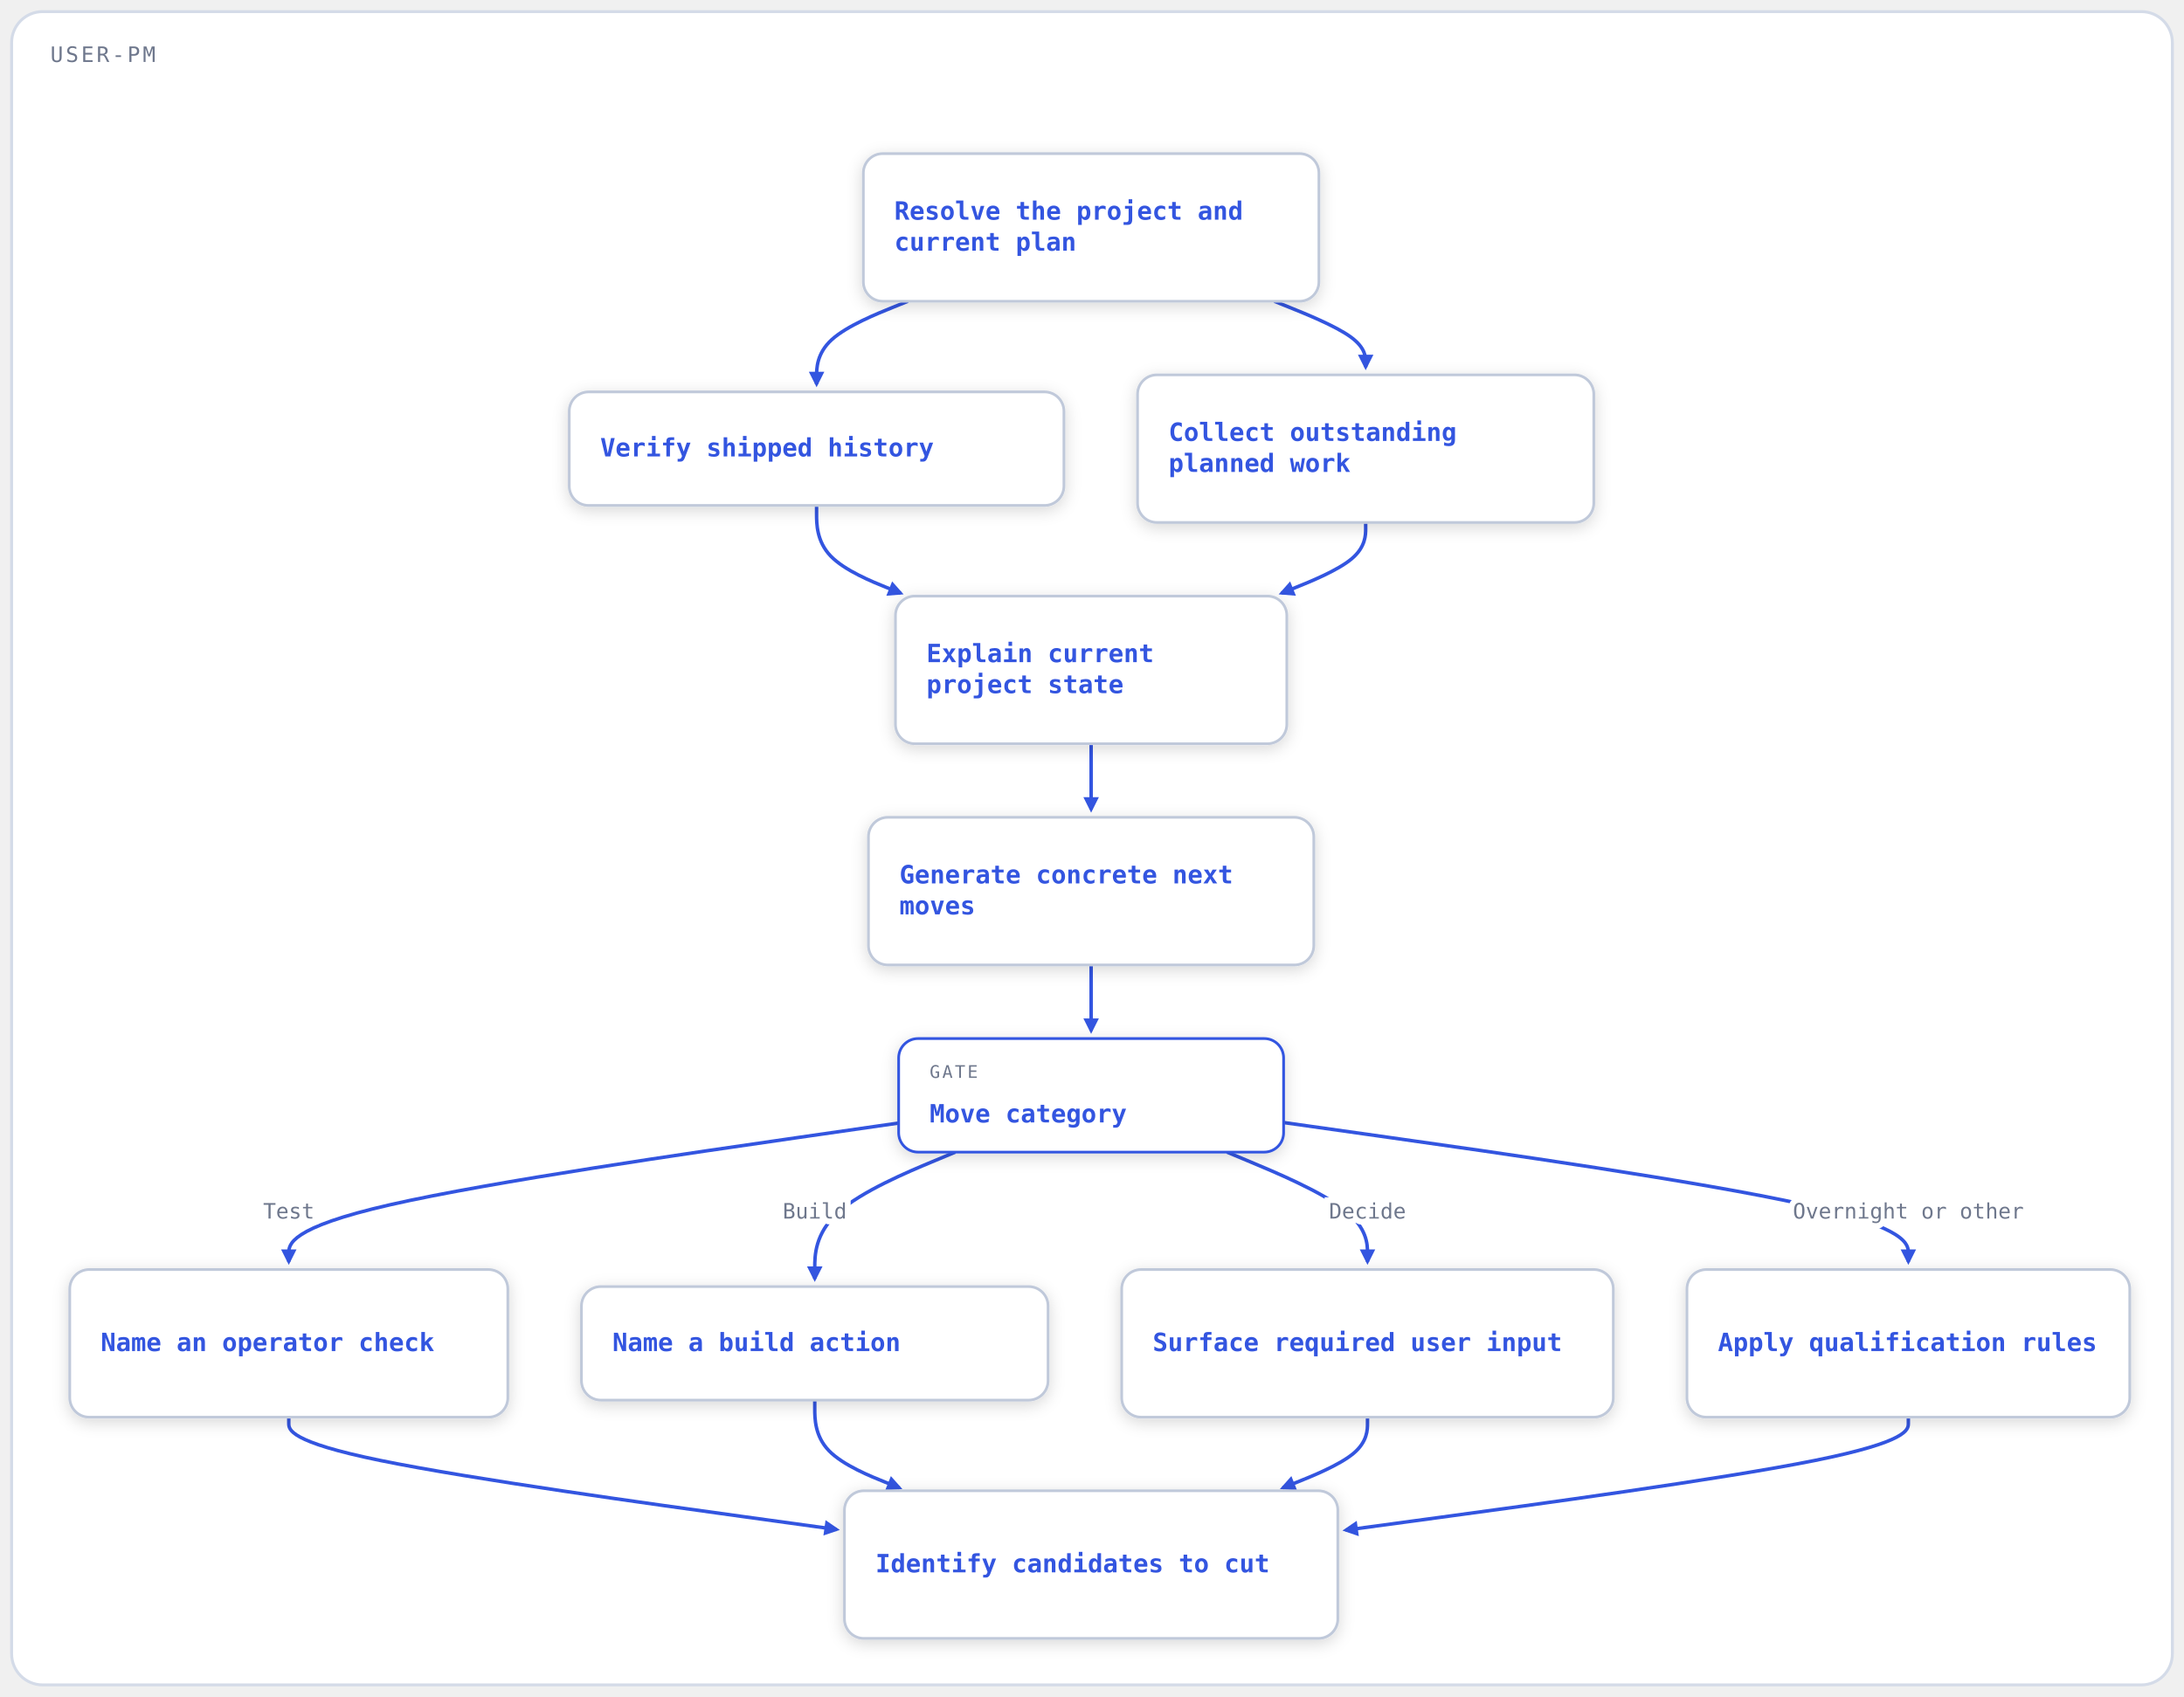
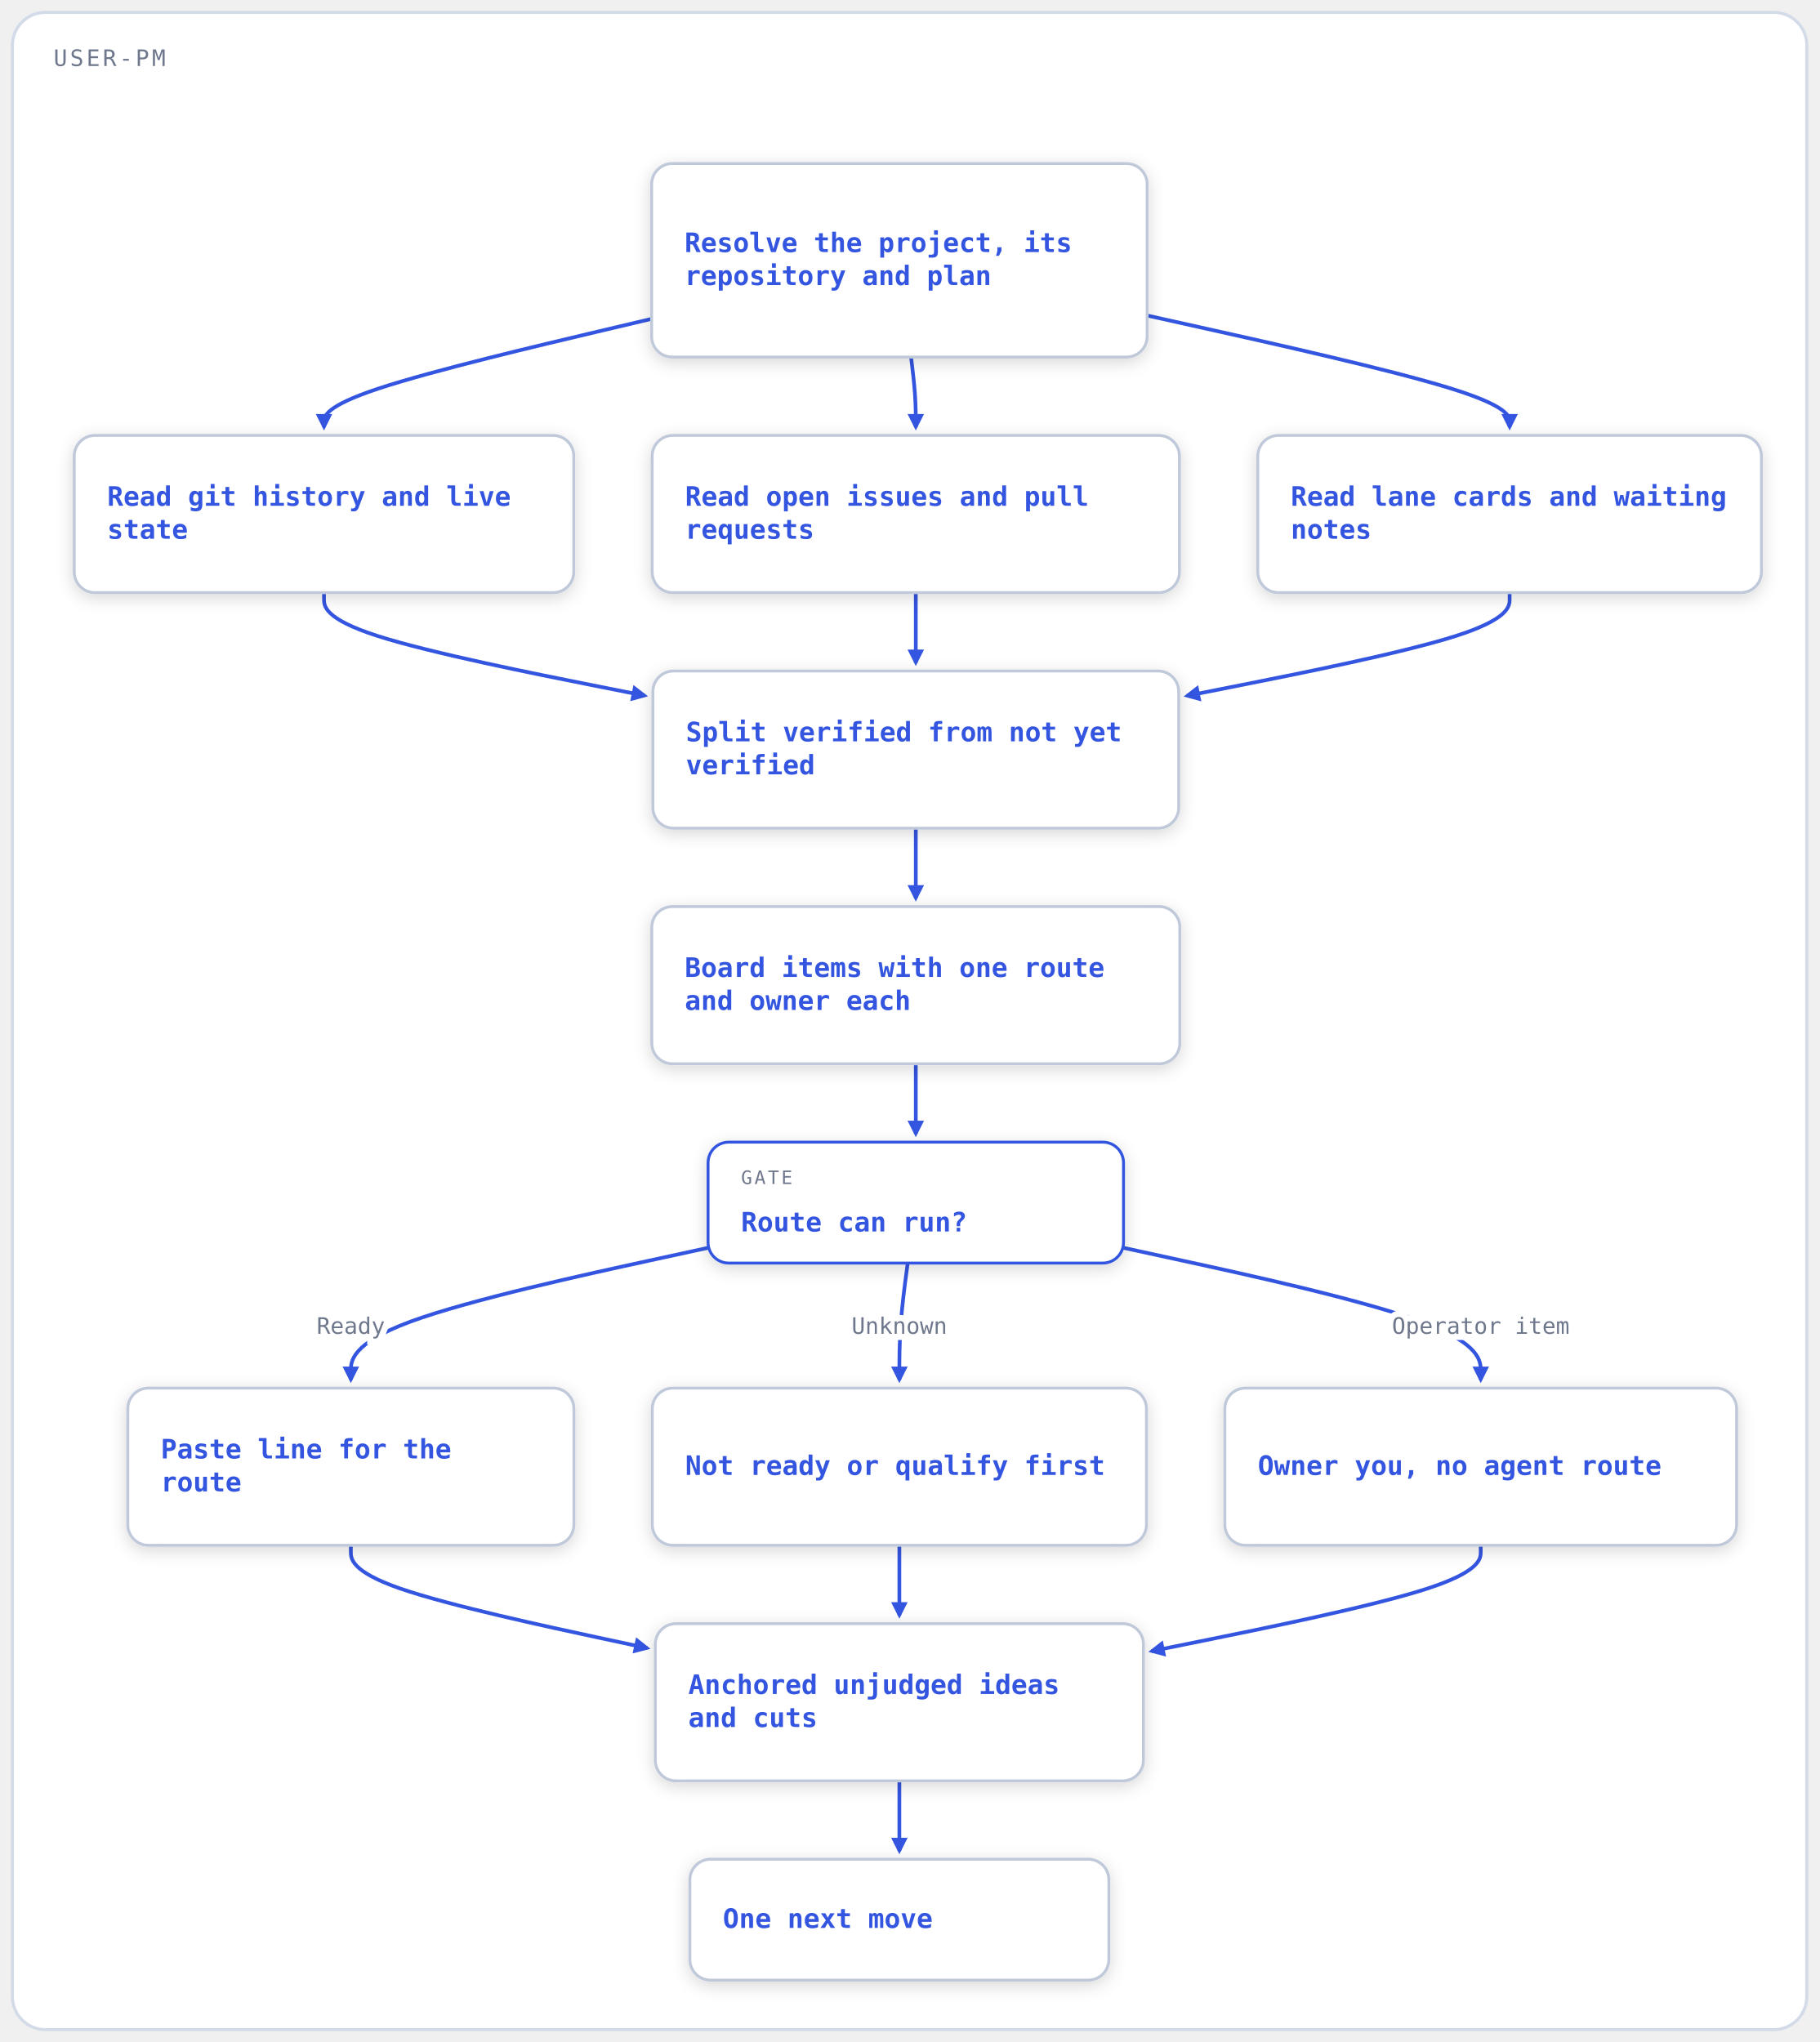
- <svg xmlns="http://www.w3.org/2000/svg" viewBox="0 0 1127.336 875.912" role="img" aria-labelledby="title desc" font-family="ui-monospace,'Cascadia Code','SF Mono',Consolas,monospace">
+ <svg xmlns="http://www.w3.org/2000/svg" viewBox="0 0 882.023 990.138" role="img" aria-labelledby="title desc" font-family="ui-monospace,'Cascadia Code','SF Mono',Consolas,monospace">
  <defs>
    <marker id="arrow" viewBox="0 0 10 10" refX="8" refY="5" markerWidth="8" markerHeight="8" markerUnits="userSpaceOnUse" orient="auto">
      <path d="M0,0 L10,5 L0,10 Z" fill="#3355E0" />
    </marker>
    <filter id="shadow" x="-20%" y="-45%" width="140%" height="190%">
      <feDropShadow dx="0" dy="2" stdDeviation="4" flood-opacity=".16" />
    </filter>
  </defs>
-   <rect x="6" y="6" width="1115.336" height="863.912" rx="16" fill="#FFFFFF" stroke="#D4DBE8" stroke-width="1.5" />
+   <rect x="6" y="6" width="870.023" height="978.138" rx="16" fill="#FFFFFF" stroke="#D4DBE8" stroke-width="1.5" />
  <text x="26" y="32" fill="#6E778C" font-size="11" letter-spacing=".12em">USER-PM</text>
  <g transform="translate(28.000,71.312)">
-     <path data-edge="L_A_B_0" d="M440.649,84.225L432.792,87.392C424.934,90.558,409.219,96.892,401.361,104.025C393.504,111.158,393.504,119.092,393.504,123.058L393.504,127.025" fill="none" stroke="#3355E0" stroke-width="1.8" marker-end="url(#arrow)" />
-     <path data-edge="L_A_C_0" d="M629.788,84.225L637.646,87.392C645.503,90.558,661.219,96.892,669.076,102.558C676.934,108.225,676.934,113.225,676.934,115.725L676.934,118.225" fill="none" stroke="#3355E0" stroke-width="1.8" marker-end="url(#arrow)" />
-     <path data-edge="L_B_D_0" d="M393.504,189.65L393.504,194.283C393.504,198.917,393.504,208.183,400.743,215.734C407.982,223.285,422.461,229.12,429.7,232.037L436.939,234.955" fill="none" stroke="#3355E0" stroke-width="1.8" marker-end="url(#arrow)" />
-     <path data-edge="L_C_D_0" d="M676.934,198.45L676.934,201.617C676.934,204.783,676.934,211.117,669.694,217.201C662.455,223.285,647.977,229.12,640.738,232.037L633.498,234.955" fill="none" stroke="#3355E0" stroke-width="1.8" marker-end="url(#arrow)" />
-     <path data-edge="L_D_E_0" d="M535.219,312.675L535.219,315.842C535.219,319.008,535.219,325.342,535.219,331.008C535.219,336.675,535.219,341.675,535.219,344.175L535.219,346.675" fill="none" stroke="#3355E0" stroke-width="1.8" marker-end="url(#arrow)" />
-     <path data-edge="L_E_F_0" d="M535.219,426.9L535.219,430.067C535.219,433.233,535.219,439.567,535.219,445.233C535.219,450.9,535.219,455.9,535.219,458.4L535.219,460.9" fill="none" stroke="#3355E0" stroke-width="1.8" marker-end="url(#arrow)" />
-     <path data-edge="L_F_G_0" d="M435.867,508.516L383.4,516.07C330.934,523.623,226,538.73,173.533,550.669C121.066,562.608,121.066,571.379,121.066,575.765L121.066,580.15" fill="none" stroke="#3355E0" stroke-width="1.8" marker-end="url(#arrow)" />
-     <path data-edge="L_F_H_0" d="M465.087,523.525L453,528.577C440.912,533.629,416.737,543.733,404.65,554.637C392.563,565.542,392.563,577.246,392.563,583.098L392.563,588.95" fill="none" stroke="#3355E0" stroke-width="1.8" marker-end="url(#arrow)" />
-     <path data-edge="L_F_I_0" d="M605.351,523.525L617.438,528.577C629.525,533.629,653.7,543.733,665.788,553.171C677.875,562.608,677.875,571.379,677.875,575.765L677.875,580.15" fill="none" stroke="#3355E0" stroke-width="1.8" marker-end="url(#arrow)" />
-     <path data-edge="L_F_J_0" d="M634.57,508.256L688.316,515.853C742.063,523.45,849.555,538.644,903.301,550.626C957.047,562.608,957.047,571.379,957.047,575.765L957.047,580.15" fill="none" stroke="#3355E0" stroke-width="1.8" marker-end="url(#arrow)" />
-     <path data-edge="L_G_K_0" d="M121.066,660.375L121.066,663.542C121.066,666.708,121.066,673.042,168.209,682.709C215.351,692.377,309.636,705.379,356.778,711.88L403.92,718.381" fill="none" stroke="#3355E0" stroke-width="1.8" marker-end="url(#arrow)" />
-     <path data-edge="L_H_K_0" d="M392.563,651.575L392.563,656.208C392.563,660.842,392.563,670.108,399.853,677.661C407.144,685.213,421.726,691.051,429.017,693.969L436.307,696.888" fill="none" stroke="#3355E0" stroke-width="1.8" marker-end="url(#arrow)" />
-     <path data-edge="L_I_K_0" d="M677.875,660.375L677.875,663.542C677.875,666.708,677.875,673.042,670.584,679.127C663.293,685.213,648.712,691.051,641.421,693.969L634.13,696.888" fill="none" stroke="#3355E0" stroke-width="1.8" marker-end="url(#arrow)" />
-     <path data-edge="L_J_K_0" d="M957.047,660.375L957.047,663.542C957.047,666.708,957.047,673.042,908.625,682.764C860.204,692.487,763.361,705.599,714.94,712.155L666.519,718.71" fill="none" stroke="#3355E0" stroke-width="1.8" marker-end="url(#arrow)" />
-     <text x="121.066" y="557.837" text-anchor="middle" fill="#6E778C" font-size="11" stroke="#FFFFFF" stroke-width="6" paint-order="stroke">Test</text>
-     <text x="392.562" y="557.837" text-anchor="middle" fill="#6E778C" font-size="11" stroke="#FFFFFF" stroke-width="6" paint-order="stroke">Build</text>
-     <text x="677.875" y="557.837" text-anchor="middle" fill="#6E778C" font-size="11" stroke="#FFFFFF" stroke-width="6" paint-order="stroke">Decide</text>
-     <text x="957.047" y="557.837" text-anchor="middle" fill="#6E778C" font-size="11" stroke="#FFFFFF" stroke-width="6" paint-order="stroke">Overnight or other</text>
+     <path data-edge="L_A_B_0" d="M287.932,83.295L261.459,89.55C234.986,95.805,182.04,108.315,155.567,117.07C129.094,125.825,129.094,130.825,129.094,133.325L129.094,135.825" fill="none" stroke="#3355E0" stroke-width="1.8" marker-end="url(#arrow)" />
+     <path data-edge="L_A_C_0" d="M413.717,101.825L414.1,104.992C414.482,108.158,415.247,114.492,415.629,120.158C416.012,125.825,416.012,130.825,416.012,133.325L416.012,135.825" fill="none" stroke="#3355E0" stroke-width="1.8" marker-end="url(#arrow)" />
+     <path data-edge="L_A_D_0" d="M528.174,81.672L557.466,88.197C586.759,94.723,645.344,107.774,674.637,116.799C703.93,125.825,703.93,130.825,703.93,133.325L703.93,135.825" fill="none" stroke="#3355E0" stroke-width="1.8" marker-end="url(#arrow)" />
+     <path data-edge="L_B_E_0" d="M129.094,216.05L129.094,219.217C129.094,222.383,129.094,228.717,155.015,237.043C180.936,245.369,232.778,255.689,258.699,260.849L284.62,266.008" fill="none" stroke="#3355E0" stroke-width="1.8" marker-end="url(#arrow)" />
+     <path data-edge="L_C_E_0" d="M416.012,216.05L416.012,219.217C416.012,222.383,416.012,228.717,416.012,234.383C416.012,240.05,416.012,245.05,416.012,247.55L416.012,250.05" fill="none" stroke="#3355E0" stroke-width="1.8" marker-end="url(#arrow)" />
+     <path data-edge="L_D_E_0" d="M703.93,216.05L703.93,219.217C703.93,222.383,703.93,228.717,677.842,237.058C651.754,245.4,599.579,255.749,573.492,260.924L547.404,266.099" fill="none" stroke="#3355E0" stroke-width="1.8" marker-end="url(#arrow)" />
+     <path data-edge="L_E_F_0" d="M416.012,330.275L416.012,333.442C416.012,336.608,416.012,342.942,416.012,348.608C416.012,354.275,416.012,359.275,416.012,361.775L416.012,364.275" fill="none" stroke="#3355E0" stroke-width="1.8" marker-end="url(#arrow)" />
+     <path data-edge="L_F_G_0" d="M416.012,444.5L416.012,447.667C416.012,450.833,416.012,457.167,416.012,462.833C416.012,468.5,416.012,473.5,416.012,476L416.012,478.5" fill="none" stroke="#3355E0" stroke-width="1.8" marker-end="url(#arrow)" />
+     <path data-edge="L_G_H_0" d="M315.297,533.736L286.431,540.02C257.566,546.303,199.835,558.87,170.969,569.539C142.104,580.208,142.104,588.979,142.104,593.365L142.104,597.75" fill="none" stroke="#3355E0" stroke-width="1.8" marker-end="url(#arrow)" />
+     <path data-edge="L_G_I_0" d="M412.099,541.125L411.425,546.177C410.75,551.229,409.401,561.333,408.727,570.771C408.053,580.208,408.053,588.979,408.053,593.365L408.053,597.75" fill="none" stroke="#3355E0" stroke-width="1.8" marker-end="url(#arrow)" />
+     <path data-edge="L_G_J_0" d="M516.727,533.736L545.592,540.02C574.458,546.303,632.189,558.87,661.054,569.539C689.92,580.208,689.92,588.979,689.92,593.365L689.92,597.75" fill="none" stroke="#3355E0" stroke-width="1.8" marker-end="url(#arrow)" />
+     <path data-edge="L_H_K_0" d="M142.104,677.975L142.104,681.142C142.104,684.308,142.104,690.642,166.055,698.952C190.007,707.262,237.91,717.549,261.862,722.693L285.814,727.837" fill="none" stroke="#3355E0" stroke-width="1.8" marker-end="url(#arrow)" />
+     <path data-edge="L_I_K_0" d="M408.053,677.975L408.053,681.142C408.053,684.308,408.053,690.642,408.053,696.308C408.053,701.975,408.053,706.975,408.053,709.475L408.053,711.975" fill="none" stroke="#3355E0" stroke-width="1.8" marker-end="url(#arrow)" />
+     <path data-edge="L_J_K_0" d="M689.92,677.975L689.92,681.142C689.92,684.308,689.92,690.642,663.317,699.199C636.714,707.756,583.507,718.537,556.904,723.927L530.301,729.317" fill="none" stroke="#3355E0" stroke-width="1.8" marker-end="url(#arrow)" />
+     <path data-edge="L_K_L_0" d="M408.053,792.2L408.053,795.367C408.053,798.533,408.053,804.867,408.053,810.533C408.053,816.2,408.053,821.2,408.053,823.7L408.053,826.2" fill="none" stroke="#3355E0" stroke-width="1.8" marker-end="url(#arrow)" />
+     <text x="142.104" y="575.438" text-anchor="middle" fill="#6E778C" font-size="11" stroke="#FFFFFF" stroke-width="6" paint-order="stroke">Ready</text>
+     <text x="408.053" y="575.438" text-anchor="middle" fill="#6E778C" font-size="11" stroke="#FFFFFF" stroke-width="6" paint-order="stroke">Unknown</text>
+     <text x="689.920" y="575.438" text-anchor="middle" fill="#6E778C" font-size="11" stroke="#FFFFFF" stroke-width="6" paint-order="stroke">Operator item</text>
    <g data-node="A">
-       <rect x="417.641" y="8.000" width="235.156" height="76.225" rx="10" fill="#FFFFFF" stroke="#C0C9DA" stroke-width="1.4" filter="url(#shadow)" />
-       <text x="433.641" y="42.112" fill="#3355E0" font-size="13" font-weight="600">Resolve the project and</text>
-       <text x="433.641" y="58.112" fill="#3355E0" font-size="13" font-weight="600">current plan</text>
+       <rect x="287.932" y="8.000" width="240.242" height="93.825" rx="10" fill="#FFFFFF" stroke="#C0C9DA" stroke-width="1.4" filter="url(#shadow)" />
+       <text x="303.932" y="50.913" fill="#3355E0" font-size="13" font-weight="600">Resolve the project, its</text>
+       <text x="303.932" y="66.912" fill="#3355E0" font-size="13" font-weight="600">repository and plan</text>
    </g>
    <g data-node="B">
-       <rect x="265.828" y="131.025" width="255.352" height="58.625" rx="10" fill="#FFFFFF" stroke="#C0C9DA" stroke-width="1.4" filter="url(#shadow)" />
-       <text x="281.828" y="164.337" fill="#3355E0" font-size="13" font-weight="600">Verify shipped history</text>
+       <rect x="8.000" y="139.825" width="242.188" height="76.225" rx="10" fill="#FFFFFF" stroke="#C0C9DA" stroke-width="1.4" filter="url(#shadow)" />
+       <text x="24.000" y="173.938" fill="#3355E0" font-size="13" font-weight="600">Read git history and live</text>
+       <text x="24.000" y="189.938" fill="#3355E0" font-size="13" font-weight="600">state</text>
    </g>
    <g data-node="C">
-       <rect x="559.180" y="122.225" width="235.508" height="76.225" rx="10" fill="#FFFFFF" stroke="#C0C9DA" stroke-width="1.4" filter="url(#shadow)" />
-       <text x="575.180" y="156.337" fill="#3355E0" font-size="13" font-weight="600">Collect outstanding</text>
-       <text x="575.180" y="172.337" fill="#3355E0" font-size="13" font-weight="600">planned work</text>
+       <rect x="288.188" y="139.825" width="255.648" height="76.225" rx="10" fill="#FFFFFF" stroke="#C0C9DA" stroke-width="1.4" filter="url(#shadow)" />
+       <text x="304.188" y="173.938" fill="#3355E0" font-size="13" font-weight="600">Read open issues and pull</text>
+       <text x="304.188" y="189.938" fill="#3355E0" font-size="13" font-weight="600">requests</text>
    </g>
    <g data-node="D">
-       <rect x="434.215" y="236.450" width="202.008" height="76.225" rx="10" fill="#FFFFFF" stroke="#C0C9DA" stroke-width="1.4" filter="url(#shadow)" />
-       <text x="450.215" y="270.562" fill="#3355E0" font-size="13" font-weight="600">Explain current</text>
-       <text x="450.215" y="286.562" fill="#3355E0" font-size="13" font-weight="600">project state</text>
+       <rect x="581.836" y="139.825" width="244.188" height="76.225" rx="10" fill="#FFFFFF" stroke="#C0C9DA" stroke-width="1.4" filter="url(#shadow)" />
+       <text x="597.836" y="173.938" fill="#3355E0" font-size="13" font-weight="600">Read lane cards and waiting</text>
+       <text x="597.836" y="189.938" fill="#3355E0" font-size="13" font-weight="600">notes</text>
    </g>
    <g data-node="E">
-       <rect x="420.281" y="350.675" width="229.875" height="76.225" rx="10" fill="#FFFFFF" stroke="#C0C9DA" stroke-width="1.4" filter="url(#shadow)" />
-       <text x="436.281" y="384.787" fill="#3355E0" font-size="13" font-weight="600">Generate concrete next</text>
-       <text x="436.281" y="400.787" fill="#3355E0" font-size="13" font-weight="600">moves</text>
+       <rect x="288.543" y="254.050" width="254.938" height="76.225" rx="10" fill="#FFFFFF" stroke="#C0C9DA" stroke-width="1.4" filter="url(#shadow)" />
+       <text x="304.543" y="288.162" fill="#3355E0" font-size="13" font-weight="600">Split verified from not yet</text>
+       <text x="304.543" y="304.162" fill="#3355E0" font-size="13" font-weight="600">verified</text>
    </g>
    <g data-node="F">
-       <rect x="435.867" y="464.900" width="198.703" height="58.625" rx="10" fill="#FFFFFF" stroke="#3355E0" stroke-width="1.4" filter="url(#shadow)" />
-       <text x="451.867" y="485.212" fill="#6E778C" font-size="9" letter-spacing=".12em">GATE</text>
-       <text x="451.867" y="508.212" fill="#3355E0" font-size="13" font-weight="600">Move category</text>
+       <rect x="288.008" y="368.275" width="256.008" height="76.225" rx="10" fill="#FFFFFF" stroke="#C0C9DA" stroke-width="1.4" filter="url(#shadow)" />
+       <text x="304.008" y="402.387" fill="#3355E0" font-size="13" font-weight="600">Board items with one route</text>
+       <text x="304.008" y="418.387" fill="#3355E0" font-size="13" font-weight="600">and owner each</text>
    </g>
    <g data-node="G">
-       <rect x="8.000" y="584.150" width="226.133" height="76.225" rx="10" fill="#FFFFFF" stroke="#C0C9DA" stroke-width="1.4" filter="url(#shadow)" />
-       <text x="24.000" y="626.262" fill="#3355E0" font-size="13" font-weight="600">Name an operator check</text>
+       <rect x="315.297" y="482.500" width="201.430" height="58.625" rx="10" fill="#FFFFFF" stroke="#3355E0" stroke-width="1.4" filter="url(#shadow)" />
+       <text x="331.297" y="502.812" fill="#6E778C" font-size="9" letter-spacing=".12em">GATE</text>
+       <text x="331.297" y="525.812" fill="#3355E0" font-size="13" font-weight="600">Route can run?</text>
    </g>
    <g data-node="H">
-       <rect x="272.133" y="592.950" width="240.859" height="58.625" rx="10" fill="#FFFFFF" stroke="#C0C9DA" stroke-width="1.4" filter="url(#shadow)" />
-       <text x="288.133" y="626.262" fill="#3355E0" font-size="13" font-weight="600">Name a build action</text>
+       <rect x="33.955" y="601.750" width="216.297" height="76.225" rx="10" fill="#FFFFFF" stroke="#C0C9DA" stroke-width="1.4" filter="url(#shadow)" />
+       <text x="49.955" y="635.862" fill="#3355E0" font-size="13" font-weight="600">Paste line for the</text>
+       <text x="49.955" y="651.862" fill="#3355E0" font-size="13" font-weight="600">route</text>
    </g>
    <g data-node="I">
-       <rect x="550.992" y="584.150" width="253.766" height="76.225" rx="10" fill="#FFFFFF" stroke="#C0C9DA" stroke-width="1.4" filter="url(#shadow)" />
-       <text x="566.992" y="626.262" fill="#3355E0" font-size="13" font-weight="600">Surface required user input</text>
+       <rect x="288.252" y="601.750" width="239.602" height="76.225" rx="10" fill="#FFFFFF" stroke="#C0C9DA" stroke-width="1.4" filter="url(#shadow)" />
+       <text x="304.252" y="643.862" fill="#3355E0" font-size="13" font-weight="600">Not ready or qualify first</text>
    </g>
    <g data-node="J">
-       <rect x="842.758" y="584.150" width="228.578" height="76.225" rx="10" fill="#FFFFFF" stroke="#C0C9DA" stroke-width="1.4" filter="url(#shadow)" />
-       <text x="858.758" y="626.262" fill="#3355E0" font-size="13" font-weight="600">Apply qualification rules</text>
+       <rect x="565.854" y="601.750" width="248.133" height="76.225" rx="10" fill="#FFFFFF" stroke="#C0C9DA" stroke-width="1.4" filter="url(#shadow)" />
+       <text x="581.854" y="643.862" fill="#3355E0" font-size="13" font-weight="600">Owner you, no agent route</text>
    </g>
    <g data-node="K">
-       <rect x="407.883" y="698.375" width="254.672" height="76.225" rx="10" fill="#FFFFFF" stroke="#C0C9DA" stroke-width="1.4" filter="url(#shadow)" />
-       <text x="423.883" y="740.487" fill="#3355E0" font-size="13" font-weight="600">Identify candidates to cut</text>
+       <rect x="289.725" y="715.975" width="236.656" height="76.225" rx="10" fill="#FFFFFF" stroke="#C0C9DA" stroke-width="1.4" filter="url(#shadow)" />
+       <text x="305.725" y="750.087" fill="#3355E0" font-size="13" font-weight="600">Anchored unjudged ideas</text>
+       <text x="305.725" y="766.087" fill="#3355E0" font-size="13" font-weight="600">and cuts</text>
+     </g>
+     <g data-node="L">
+       <rect x="306.471" y="830.200" width="203.164" height="58.625" rx="10" fill="#FFFFFF" stroke="#C0C9DA" stroke-width="1.4" filter="url(#shadow)" />
+       <text x="322.471" y="863.513" fill="#3355E0" font-size="13" font-weight="600">One next move</text>
    </g>
  </g>
</svg>
